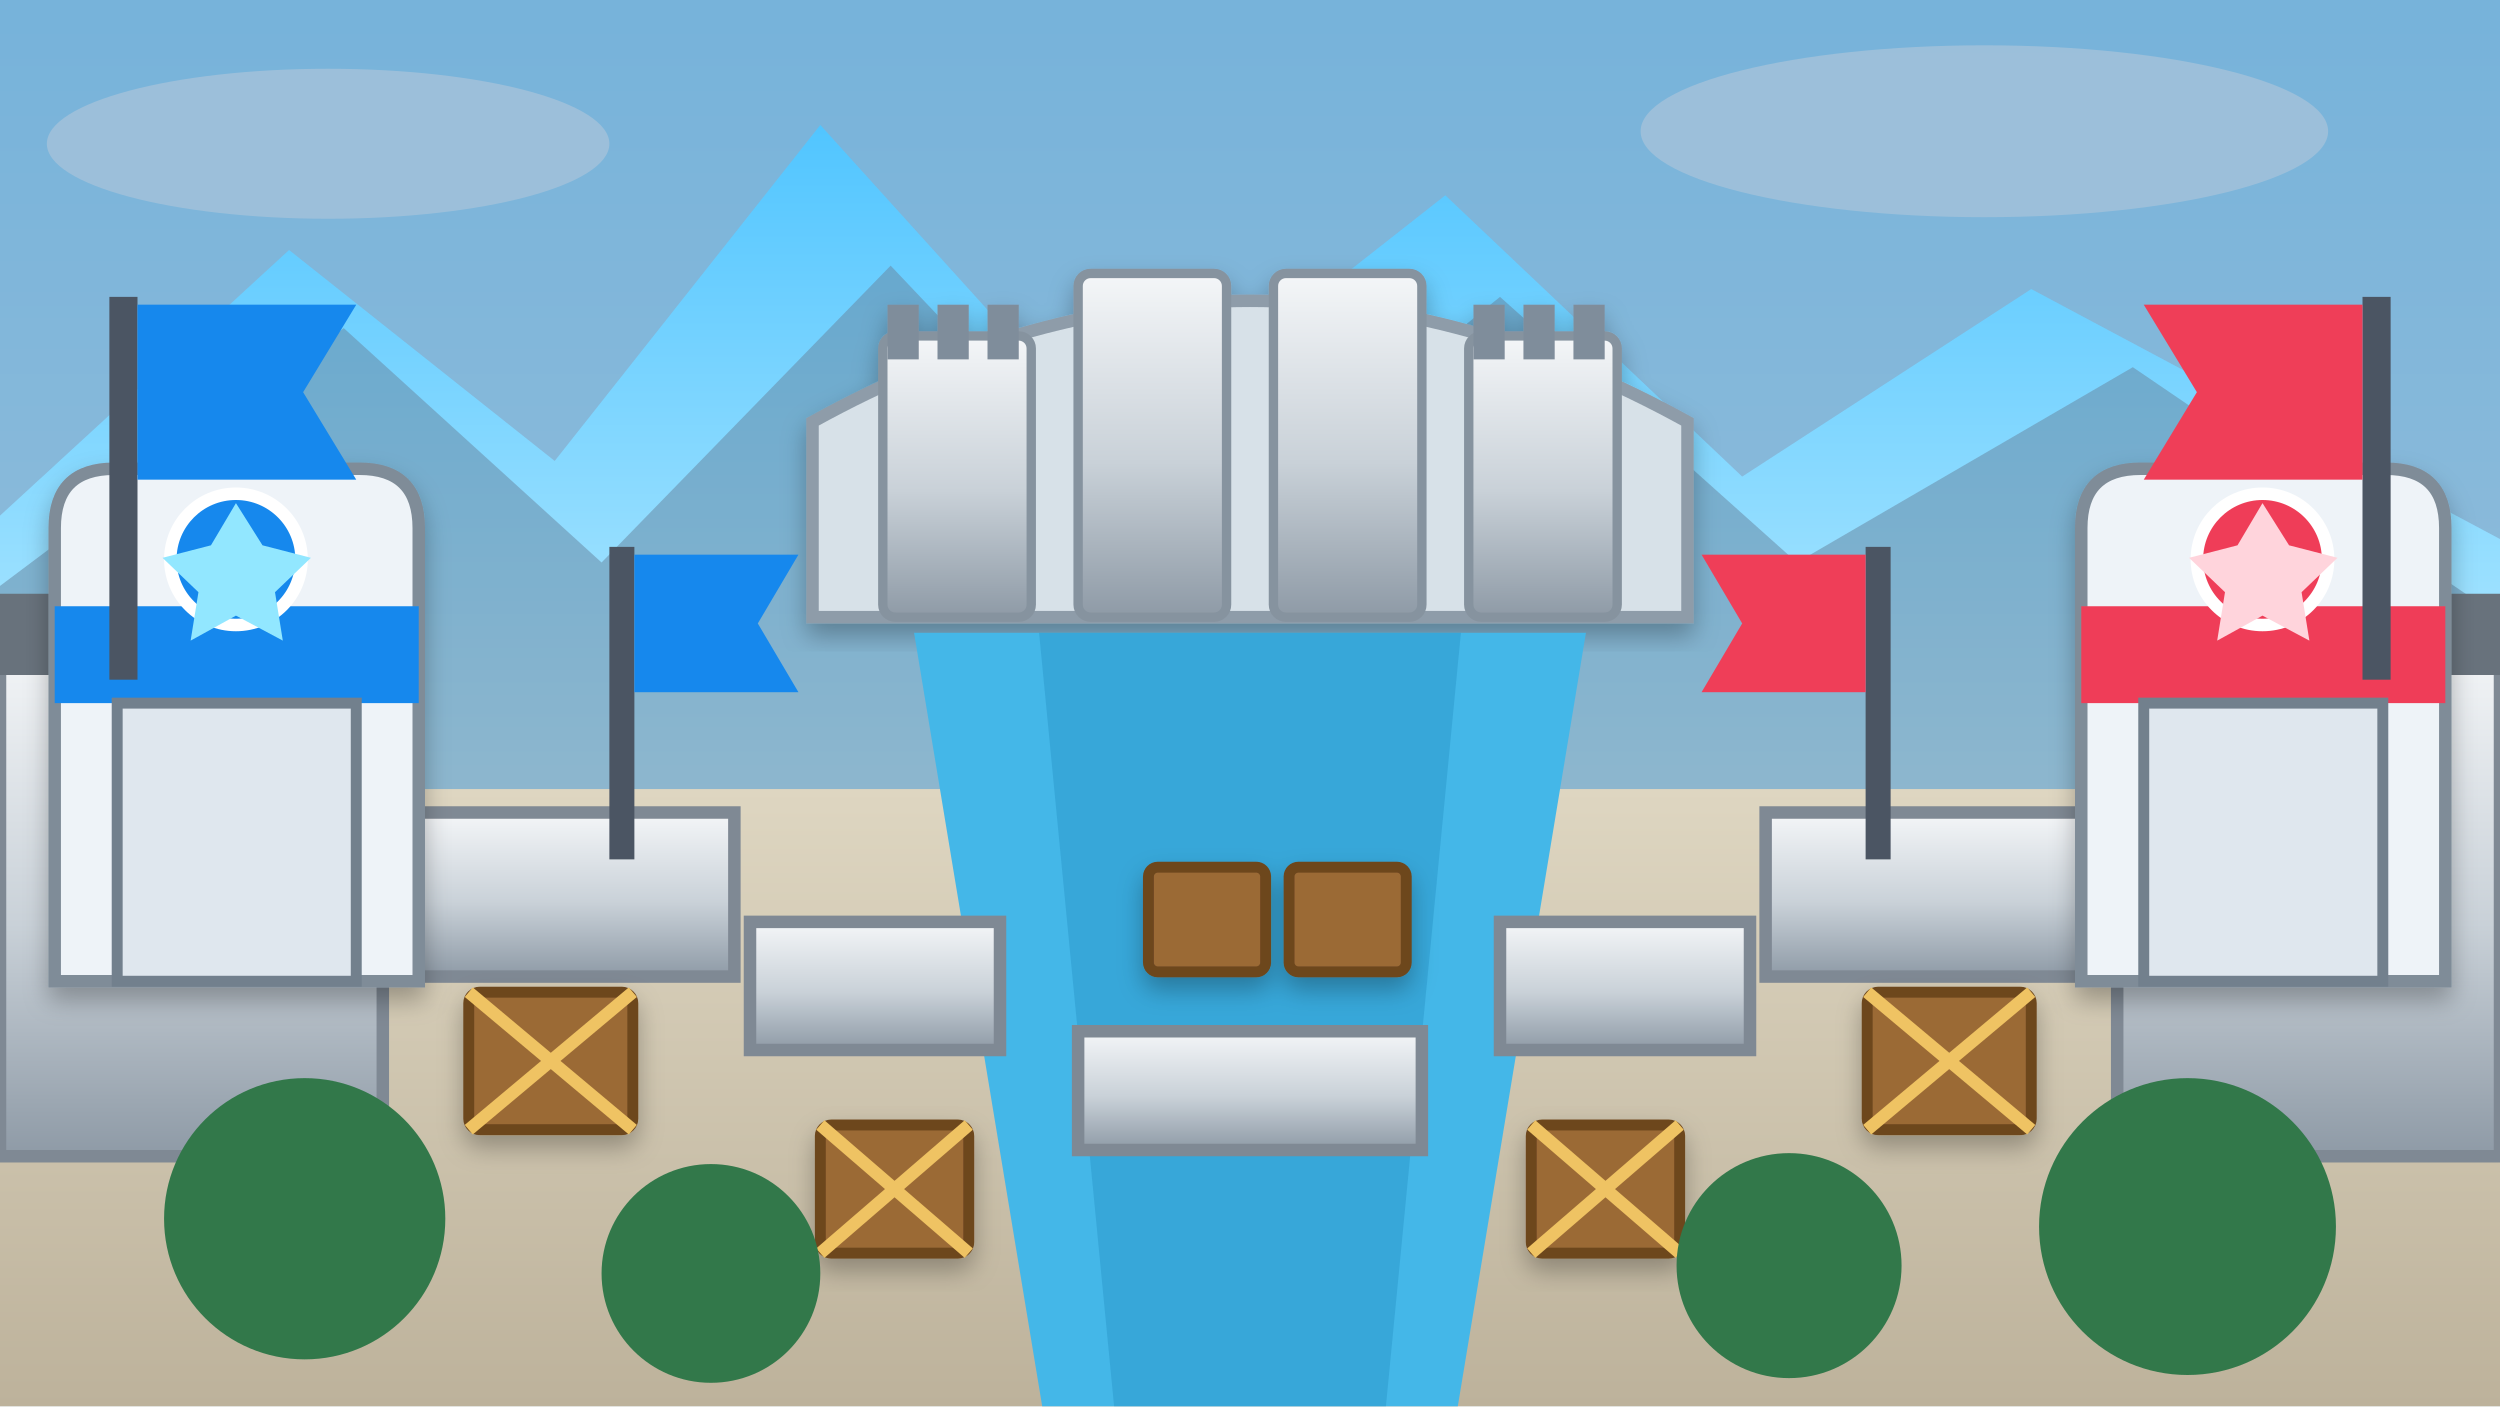
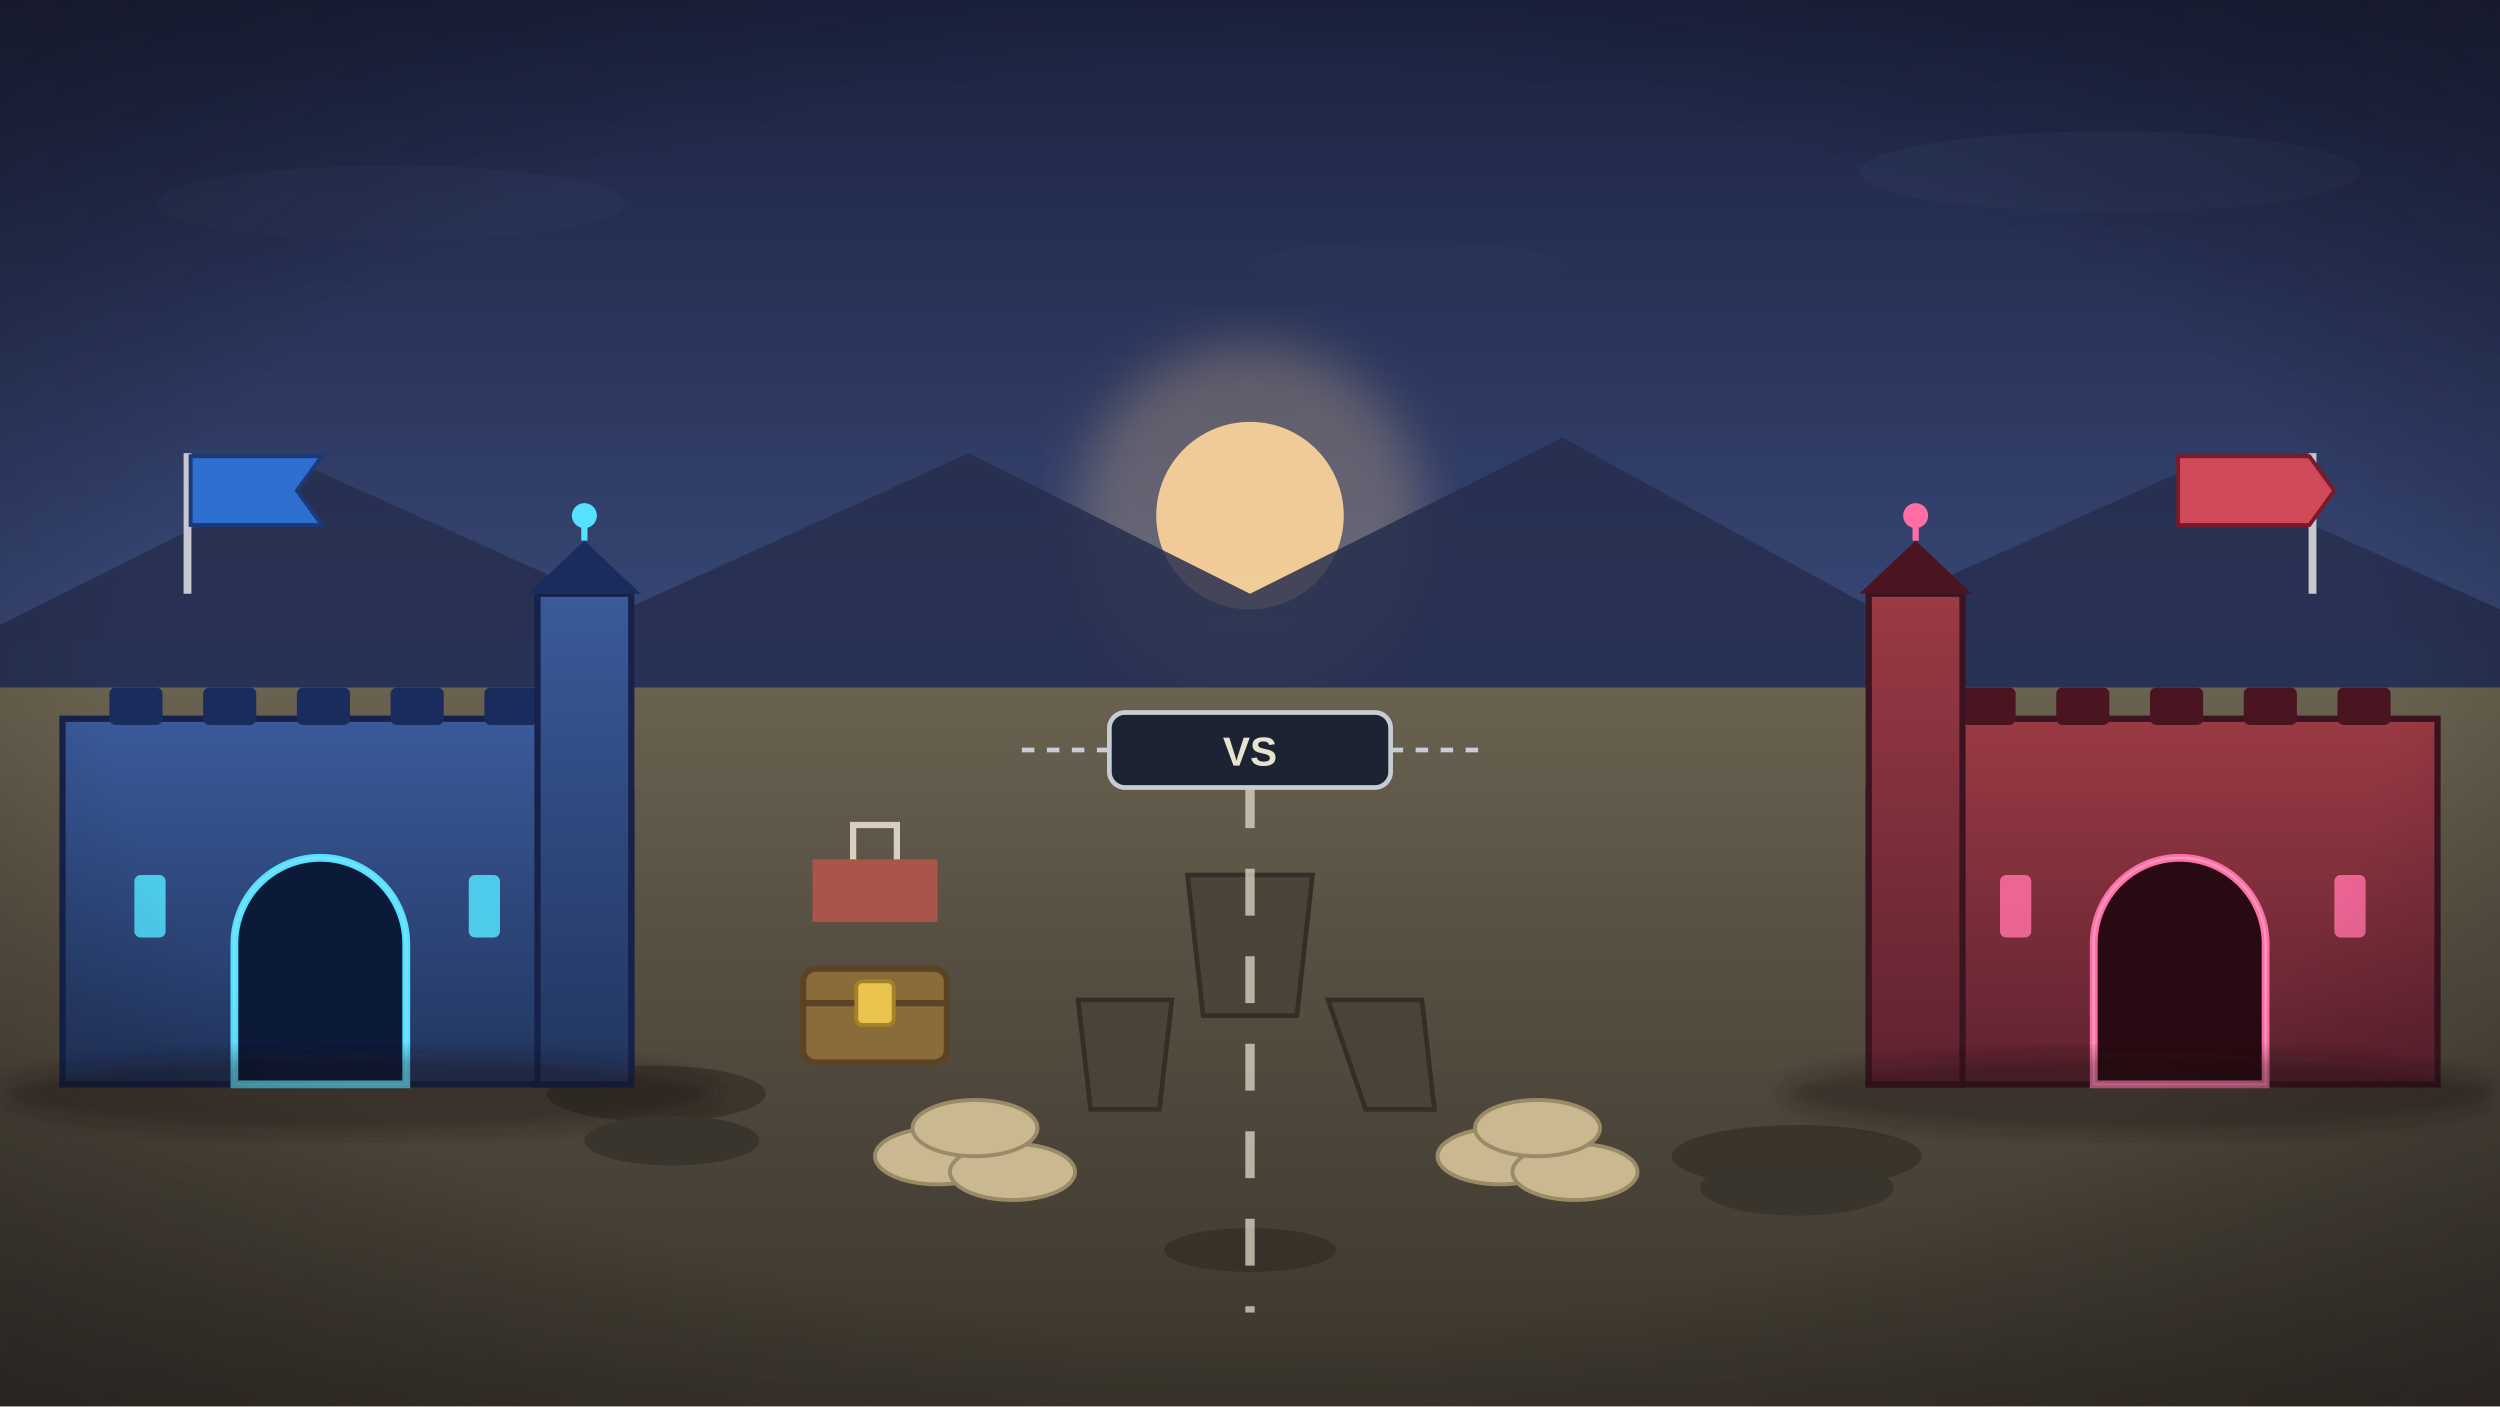
<svg xmlns="http://www.w3.org/2000/svg" viewBox="0 0 1600 900">
  <defs>
    <linearGradient id="sky" x1="0" y1="0" x2="0" y2="1">
-       <stop stop-color="#3ebeff" />
-       <stop offset=".7" stop-color="#d9f7ff" />
-       <stop offset="1" stop-color="#eefcff" />
+       <stop offset="0" stop-color="#1c2340" />
+       <stop offset=".5" stop-color="#3a4a7a" />
+       <stop offset="1" stop-color="#c98a6a" />
    </linearGradient>
-     <linearGradient id="stone" x1="0" y1="0" x2="0" y2="1">
-       <stop stop-color="#f4f6f8" />
-       <stop offset=".55" stop-color="#c9d1d8" />
-       <stop offset="1" stop-color="#8e9aa6" />
+     <linearGradient id="ground" x1="0" y1="0" x2="0" y2="1">
+       <stop offset="0" stop-color="#6a6250" />
+       <stop offset=".3" stop-color="#5a5244" />
+       <stop offset="1" stop-color="#3a352c" />
    </linearGradient>
-     <linearGradient id="court" x1="0" y1="0" x2="0" y2="1">
-       <stop stop-color="#ded6c1" />
-       <stop offset="1" stop-color="#bdb29b" />
+     <linearGradient id="wallB" x1="0" y1="0" x2="0" y2="1">
+       <stop offset="0" stop-color="#3a5a9a" />
+       <stop offset="1" stop-color="#22355e" />
    </linearGradient>
-     <filter id="ds">
-       <feDropShadow dx="0" dy="8" stdDeviation="8" flood-opacity=".28" />
+     <linearGradient id="wallR" x1="0" y1="0" x2="0" y2="1">
+       <stop offset="0" stop-color="#9a3a44" />
+       <stop offset="1" stop-color="#5e2230" />
+     </linearGradient>
+     <filter id="soft">
+       <feGaussianBlur stdDeviation="16" />
    </filter>
+     <filter id="soft8">
+       <feGaussianBlur stdDeviation="6" />
+     </filter>
+     <radialGradient id="vign" cx=".5" cy=".5" r=".75">
+       <stop offset=".6" stop-color="#000" stop-opacity="0" />
+       <stop offset="1" stop-color="#141018" stop-opacity=".5" />
+     </radialGradient>
  </defs>
  <rect width="1600" height="900" fill="url(#sky)" />
-   <g fill="#fff" opacity=".86">
-     <ellipse cx="210" cy="92" rx="180" ry="48" />
-     <ellipse cx="1270" cy="84" rx="220" ry="55" />
+   <circle cx="800" cy="330" r="60" fill="#ffd9a0" opacity=".9" />
+   <circle cx="800" cy="330" r="110" fill="#ffcf90" opacity=".25" filter="url(#soft)" />
+   <g fill="#2a3355" opacity=".7">
+     <ellipse cx="250" cy="130" rx="150" ry="24" />
+     <ellipse cx="1350" cy="110" rx="160" ry="26" />
+     <ellipse cx="900" cy="170" rx="100" ry="16" />
  </g>
-   <path d="M0 330L185 160l170 135L525 80l190 210 210-165 190 180 185-120 300 160V0H0Z" fill="#86afd0" opacity=".78" />
-   <path d="M0 375l220-165 165 150 185-190 180 190 210-170 190 170 215-125 235 160v120H0Z" fill="#688aa5" opacity=".55" />
-   <g filter="url(#ds)">
-     <path d="M520 270Q800 115 1080 270v125H520Z" fill="#d7e1e8" stroke="#8e9ca9" stroke-width="8" />
-     <g fill="url(#stone)" stroke="#86939f" stroke-width="6">
-       <rect x="565" y="215" width="95" height="180" rx="8" />
-       <rect x="940" y="215" width="95" height="180" rx="8" />
-       <rect x="690" y="175" width="95" height="220" rx="8" />
-       <rect x="815" y="175" width="95" height="220" rx="8" />
+   <path d="M0 400 L200 300 L400 390 L620 290 L800 380 L1000 280 L1200 390 L1400 300 L1600 390 V460 H0 Z" fill="#262e4e" opacity=".85" />
+   <rect y="440" width="1600" height="460" fill="url(#ground)" />
+   <g fill="#2e2a22" opacity=".6">
+     <ellipse cx="420" cy="700" rx="70" ry="18" />
+     <ellipse cx="1150" cy="740" rx="80" ry="20" />
+     <ellipse cx="800" cy="800" rx="55" ry="14" />
+   </g>
+   <g fill="#4a4438" stroke="#332e26" stroke-width="3">
+     <path d="M760 560h80l-10 90h-60Z" />
+     <path d="M690 640h60l-8 70h-44Z" />
+     <path d="M850 640h60l8 70h-44Z" />
+   </g>
+   <g>
+     <path d="M40 460h340l24 44v190H40Z" fill="url(#wallB)" stroke="#16224a" stroke-width="4" />
+     <g fill="#1a2c5e">
+       <rect x="70" y="440" width="34" height="24" rx="4" />
+       <rect x="130" y="440" width="34" height="24" rx="4" />
+       <rect x="190" y="440" width="34" height="24" rx="4" />
+       <rect x="250" y="440" width="34" height="24" rx="4" />
+       <rect x="310" y="440" width="34" height="24" rx="4" />
    </g>
-     <g fill="#7f8d9b">
-       <rect x="568" y="195" width="20" height="35" />
-       <rect x="600" y="195" width="20" height="35" />
-       <rect x="632" y="195" width="20" height="35" />
-       <rect x="943" y="195" width="20" height="35" />
-       <rect x="975" y="195" width="20" height="35" />
-       <rect x="1007" y="195" width="20" height="35" />
-     </g>
-   </g>
-   <path d="M0 505h1600v395H0Z" fill="url(#court)" />
-   <path d="M585 405h430l-82 495H667Z" fill="#44b7e8" />
-   <path d="M665 405h270l-48 495H713Z" fill="#2794c8" opacity=".45" />
-   <g fill="url(#stone)" stroke="#7f8994" stroke-width="8">
-     <rect x="0" y="410" width="245" height="330" />
-     <rect x="1355" y="410" width="245" height="330" />
-     <rect x="220" y="520" width="250" height="105" />
-     <rect x="1130" y="520" width="250" height="105" />
-     <rect x="480" y="590" width="160" height="82" />
-     <rect x="960" y="590" width="160" height="82" />
-     <rect x="690" y="660" width="220" height="76" />
-   </g>
-   <g fill="#68727c">
-     <rect x="0" y="380" width="58" height="52" />
-     <rect x="78" y="380" width="58" height="52" />
-     <rect x="156" y="380" width="58" height="52" />
-     <rect x="1386" y="380" width="58" height="52" />
-     <rect x="1464" y="380" width="58" height="52" />
-     <rect x="1542" y="380" width="58" height="52" />
-   </g>
-   <g filter="url(#ds)">
-     <g transform="translate(35 300)">
-       <path d="M0 130V38Q0 0 38 0H195Q233 0 233 38v290H0Z" fill="#eef3f8" stroke="#7f8c98" stroke-width="8" />
-       <path d="M0 88h233v62H0Z" fill="#1688ed" />
-       <path d="M40 150h153v178H40Z" fill="#dfe7ee" stroke="#72808d" stroke-width="7" />
-       <circle cx="116" cy="58" r="42" fill="#1688ed" stroke="#fff" stroke-width="8" />
-       <path d="M116 22l17 27 31 8-23 22 5 31-30-16-29 16 5-31-23-22 31-8Z" fill="#92e7ff" />
-     </g>
-     <g transform="translate(1332 300)">
-       <path d="M0 130V38Q0 0 38 0H195Q233 0 233 38v290H0Z" fill="#eef3f8" stroke="#7f8c98" stroke-width="8" />
-       <path d="M0 88h233v62H0Z" fill="#ef3e58" />
-       <path d="M40 150h153v178H40Z" fill="#dfe7ee" stroke="#72808d" stroke-width="7" />
-       <circle cx="116" cy="58" r="42" fill="#ef3e58" stroke="#fff" stroke-width="8" />
-       <path d="M116 22l17 27 31 8-23 22 5 31-30-16-29 16 5-31-23-22 31-8Z" fill="#ffd4dc" />
+     <path d="M150 694v-90a55 55 0 0 1 110 0v90Z" fill="#0c1a3a" stroke="#54e2ff" stroke-width="5" />
+     <path d="M150 694v-90a55 55 0 0 1 110 0v90Z" fill="none" stroke="#9fdfff" stroke-width="1.5" opacity=".5" />
+     <rect x="344" y="380" width="60" height="314" fill="url(#wallB)" stroke="#16224a" stroke-width="4" />
+     <path d="M338 380h72l-36 -34Z" fill="#1a2c5e" />
+     <circle cx="374" cy="330" r="8" fill="#54e2ff" />
+     <path d="M374 346v-14" stroke="#54e2ff" stroke-width="4" />
+     <path d="M120 380v-90" stroke="#c8c8d0" stroke-width="5" />
+     <path d="M122 292h84l-16 22 16 22h-84Z" fill="#2f6fd0" stroke="#1a3a7a" stroke-width="2.5" />
+     <g fill="#54e2ff" opacity=".85">
+       <rect x="86" y="560" width="20" height="40" rx="4" />
+       <rect x="300" y="560" width="20" height="40" rx="4" />
    </g>
  </g>
  <g>
-     <rect x="70" y="190" width="18" height="245" fill="#4b5563" />
-     <path d="M88 195h140l-34 56 34 56H88Z" fill="#1688ed" />
-     <rect x="1512" y="190" width="18" height="245" fill="#4b5563" />
-     <path d="M1512 195h-140l34 56-34 56h140Z" fill="#ef3e58" />
-     <rect x="390" y="350" width="16" height="200" fill="#4b5563" />
-     <path d="M406 355h105l-26 44 26 44H406Z" fill="#1688ed" />
-     <rect x="1194" y="350" width="16" height="200" fill="#4b5563" />
-     <path d="M1194 355h-105l26 44-26 44h105Z" fill="#ef3e58" />
+     <path d="M1560 460h-340l-24 44v190h364Z" fill="url(#wallR)" stroke="#3a1420" stroke-width="4" />
+     <g fill="#4a1420">
+       <rect x="1496" y="440" width="34" height="24" rx="4" />
+       <rect x="1436" y="440" width="34" height="24" rx="4" />
+       <rect x="1376" y="440" width="34" height="24" rx="4" />
+       <rect x="1316" y="440" width="34" height="24" rx="4" />
+       <rect x="1256" y="440" width="34" height="24" rx="4" />
+     </g>
+     <path d="M1340 694v-90a55 55 0 0 1 110 0v90Z" fill="#2a0a12" stroke="#ff6fa5" stroke-width="5" />
+     <path d="M1340 694v-90a55 55 0 0 1 110 0v90Z" fill="none" stroke="#ffc2d9" stroke-width="1.5" opacity=".5" />
+     <rect x="1196" y="380" width="60" height="314" fill="url(#wallR)" stroke="#3a1420" stroke-width="4" />
+     <path d="M1190 380h72l-36 -34Z" fill="#4a1420" />
+     <circle cx="1226" cy="330" r="8" fill="#ff6fa5" />
+     <path d="M1226 346v-14" stroke="#ff6fa5" stroke-width="4" />
+     <path d="M1480 380v-90" stroke="#c8c8d0" stroke-width="5" />
+     <path d="M1394 292h84l16 22-16 22h-84Z" fill="#d04a5a" stroke="#7a1a2a" stroke-width="2.5" />
+     <g fill="#ff6fa5" opacity=".85">
+       <rect x="1494" y="560" width="20" height="40" rx="4" />
+       <rect x="1280" y="560" width="20" height="40" rx="4" />
+     </g>
  </g>
-   <g fill="#9b6b36" stroke="#6d461f" stroke-width="7" filter="url(#ds)">
-     <rect x="300" y="635" width="105" height="88" rx="7" />
-     <rect x="1195" y="635" width="105" height="88" rx="7" />
-     <rect x="525" y="720" width="95" height="82" rx="7" />
-     <rect x="980" y="720" width="95" height="82" rx="7" />
-     <rect x="735" y="555" width="75" height="67" rx="6" />
-     <rect x="825" y="555" width="75" height="67" rx="6" />
+   <ellipse cx="230" cy="700" rx="230" ry="26" fill="#14100a" opacity=".35" filter="url(#soft8)" />
+   <ellipse cx="1370" cy="700" rx="230" ry="26" fill="#14100a" opacity=".35" filter="url(#soft8)" />
+   <g stroke="#e8e2d0" stroke-width="6" stroke-dasharray="30 26" opacity=".7">
+     <path d="M800 500v340" />
  </g>
-   <g stroke="#efc363" stroke-width="8">
-     <path d="M300 635l105 88M405 635l-105 88M1195 635l105 88M1300 635l-105 88M525 720l95 82M620 720l-95 82M980 720l95 82M1075 720l-95 82" />
+   <g fill="#c9b890" stroke="#9a8a68" stroke-width="2.5">
+     <ellipse cx="600" cy="740" rx="40" ry="18" />
+     <ellipse cx="648" cy="750" rx="40" ry="18" />
+     <ellipse cx="624" cy="722" rx="40" ry="18" />
+     <ellipse cx="960" cy="740" rx="40" ry="18" />
+     <ellipse cx="1008" cy="750" rx="40" ry="18" />
+     <ellipse cx="984" cy="722" rx="40" ry="18" />
  </g>
-   <g fill="#32784a">
-     <circle cx="195" cy="780" r="90" />
-     <circle cx="1400" cy="785" r="95" />
-     <circle cx="455" cy="815" r="70" />
-     <circle cx="1145" cy="810" r="72" />
+   <g transform="translate(560 620)">
+     <path d="M-40 -70h80v40h-80Z" fill="#b3554a" opacity=".9" />
+     <path d="M-14 -70v-22h28v22" fill="none" stroke="#d8cfc0" stroke-width="4" />
+     <rect x="-46" y="0" width="92" height="60" rx="8" fill="#8a6b3a" stroke="#5d4326" stroke-width="4" />
+     <path d="M-46 22h92" stroke="#5d4326" stroke-width="4" />
+     <rect x="-12" y="8" width="24" height="28" rx="4" fill="#e8c34d" stroke="#a3822a" stroke-width="2.5" />
  </g>
+   <g transform="translate(800 480)">
+     <rect x="-90" y="-24" width="180" height="48" rx="10" fill="#1c2433" stroke="#c8cdd4" stroke-width="3" />
+     <text x="0" y="10" text-anchor="middle" font-family="Arial, sans-serif" font-size="26" font-weight="bold" fill="#e8e2d0">VS</text>
+     <path d="M-90 0h-60M90 0h60" stroke="#c8cdd4" stroke-width="3" stroke-dasharray="8 8" />
+   </g>
+   <g fill="#3a352c">
+     <ellipse cx="430" cy="730" rx="56" ry="16" />
+     <ellipse cx="1150" cy="760" rx="62" ry="18" />
+   </g>
+   <rect width="1600" height="900" fill="url(#vign)" />
</svg>
